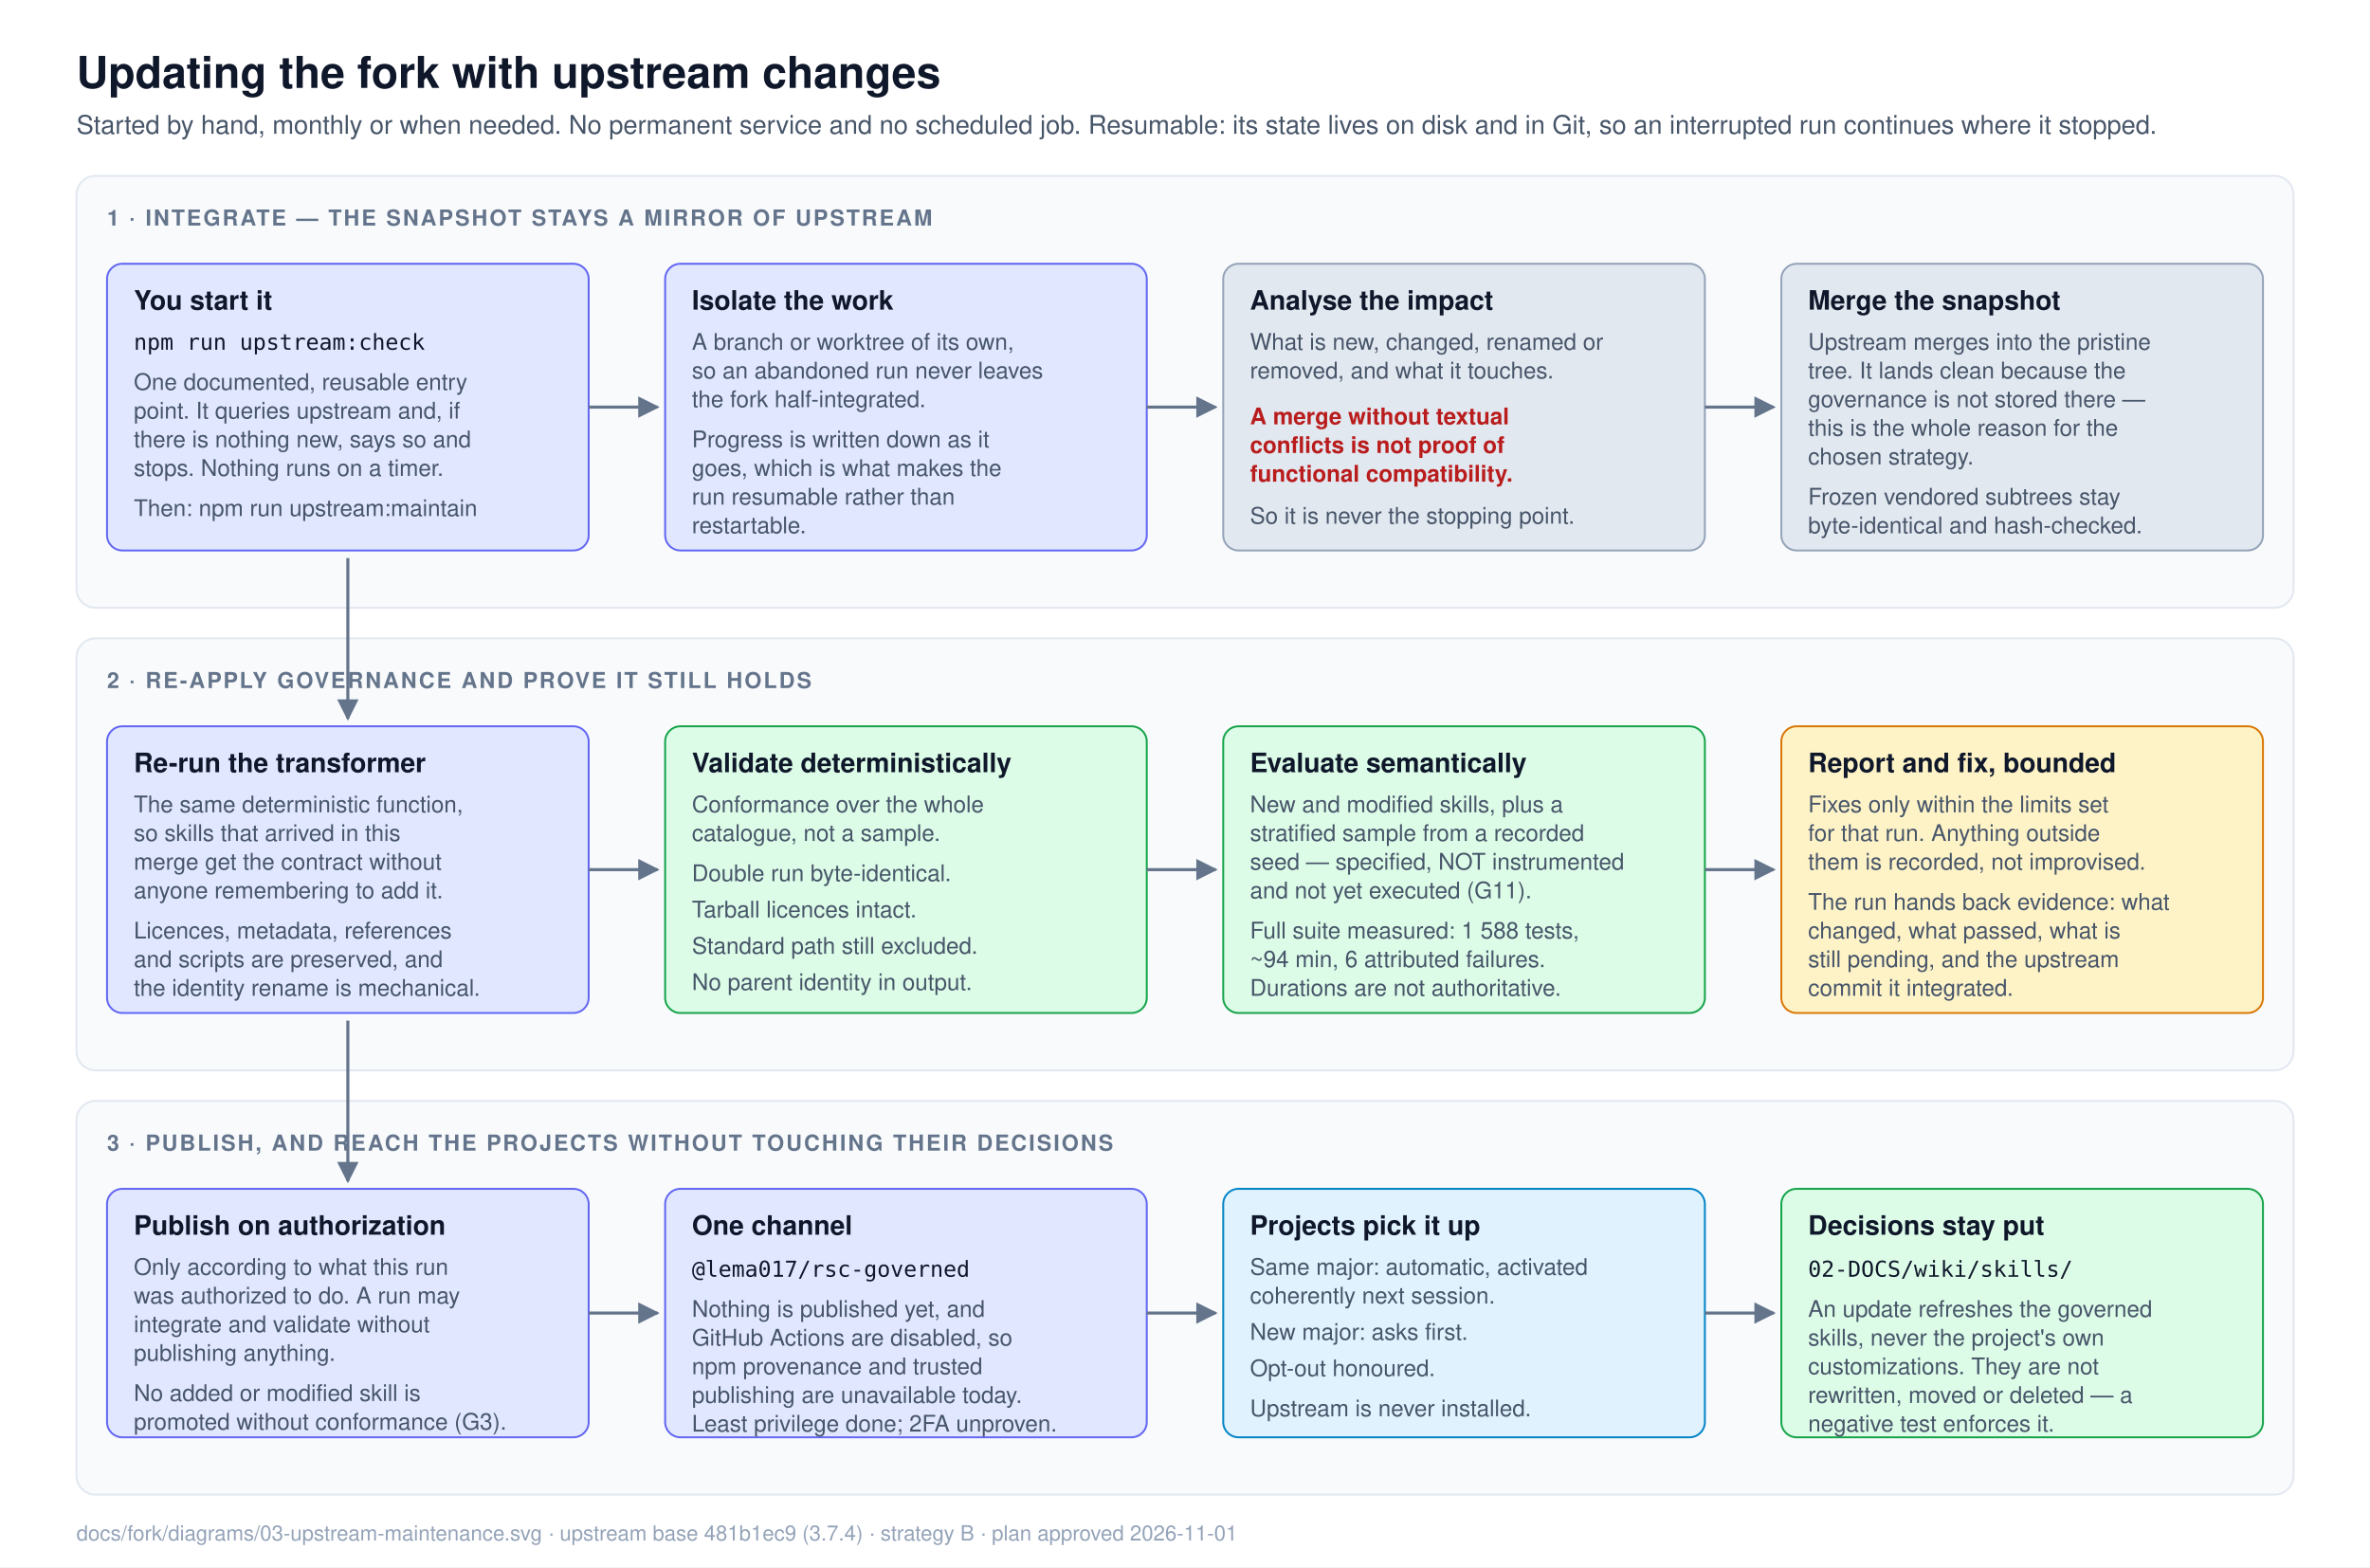
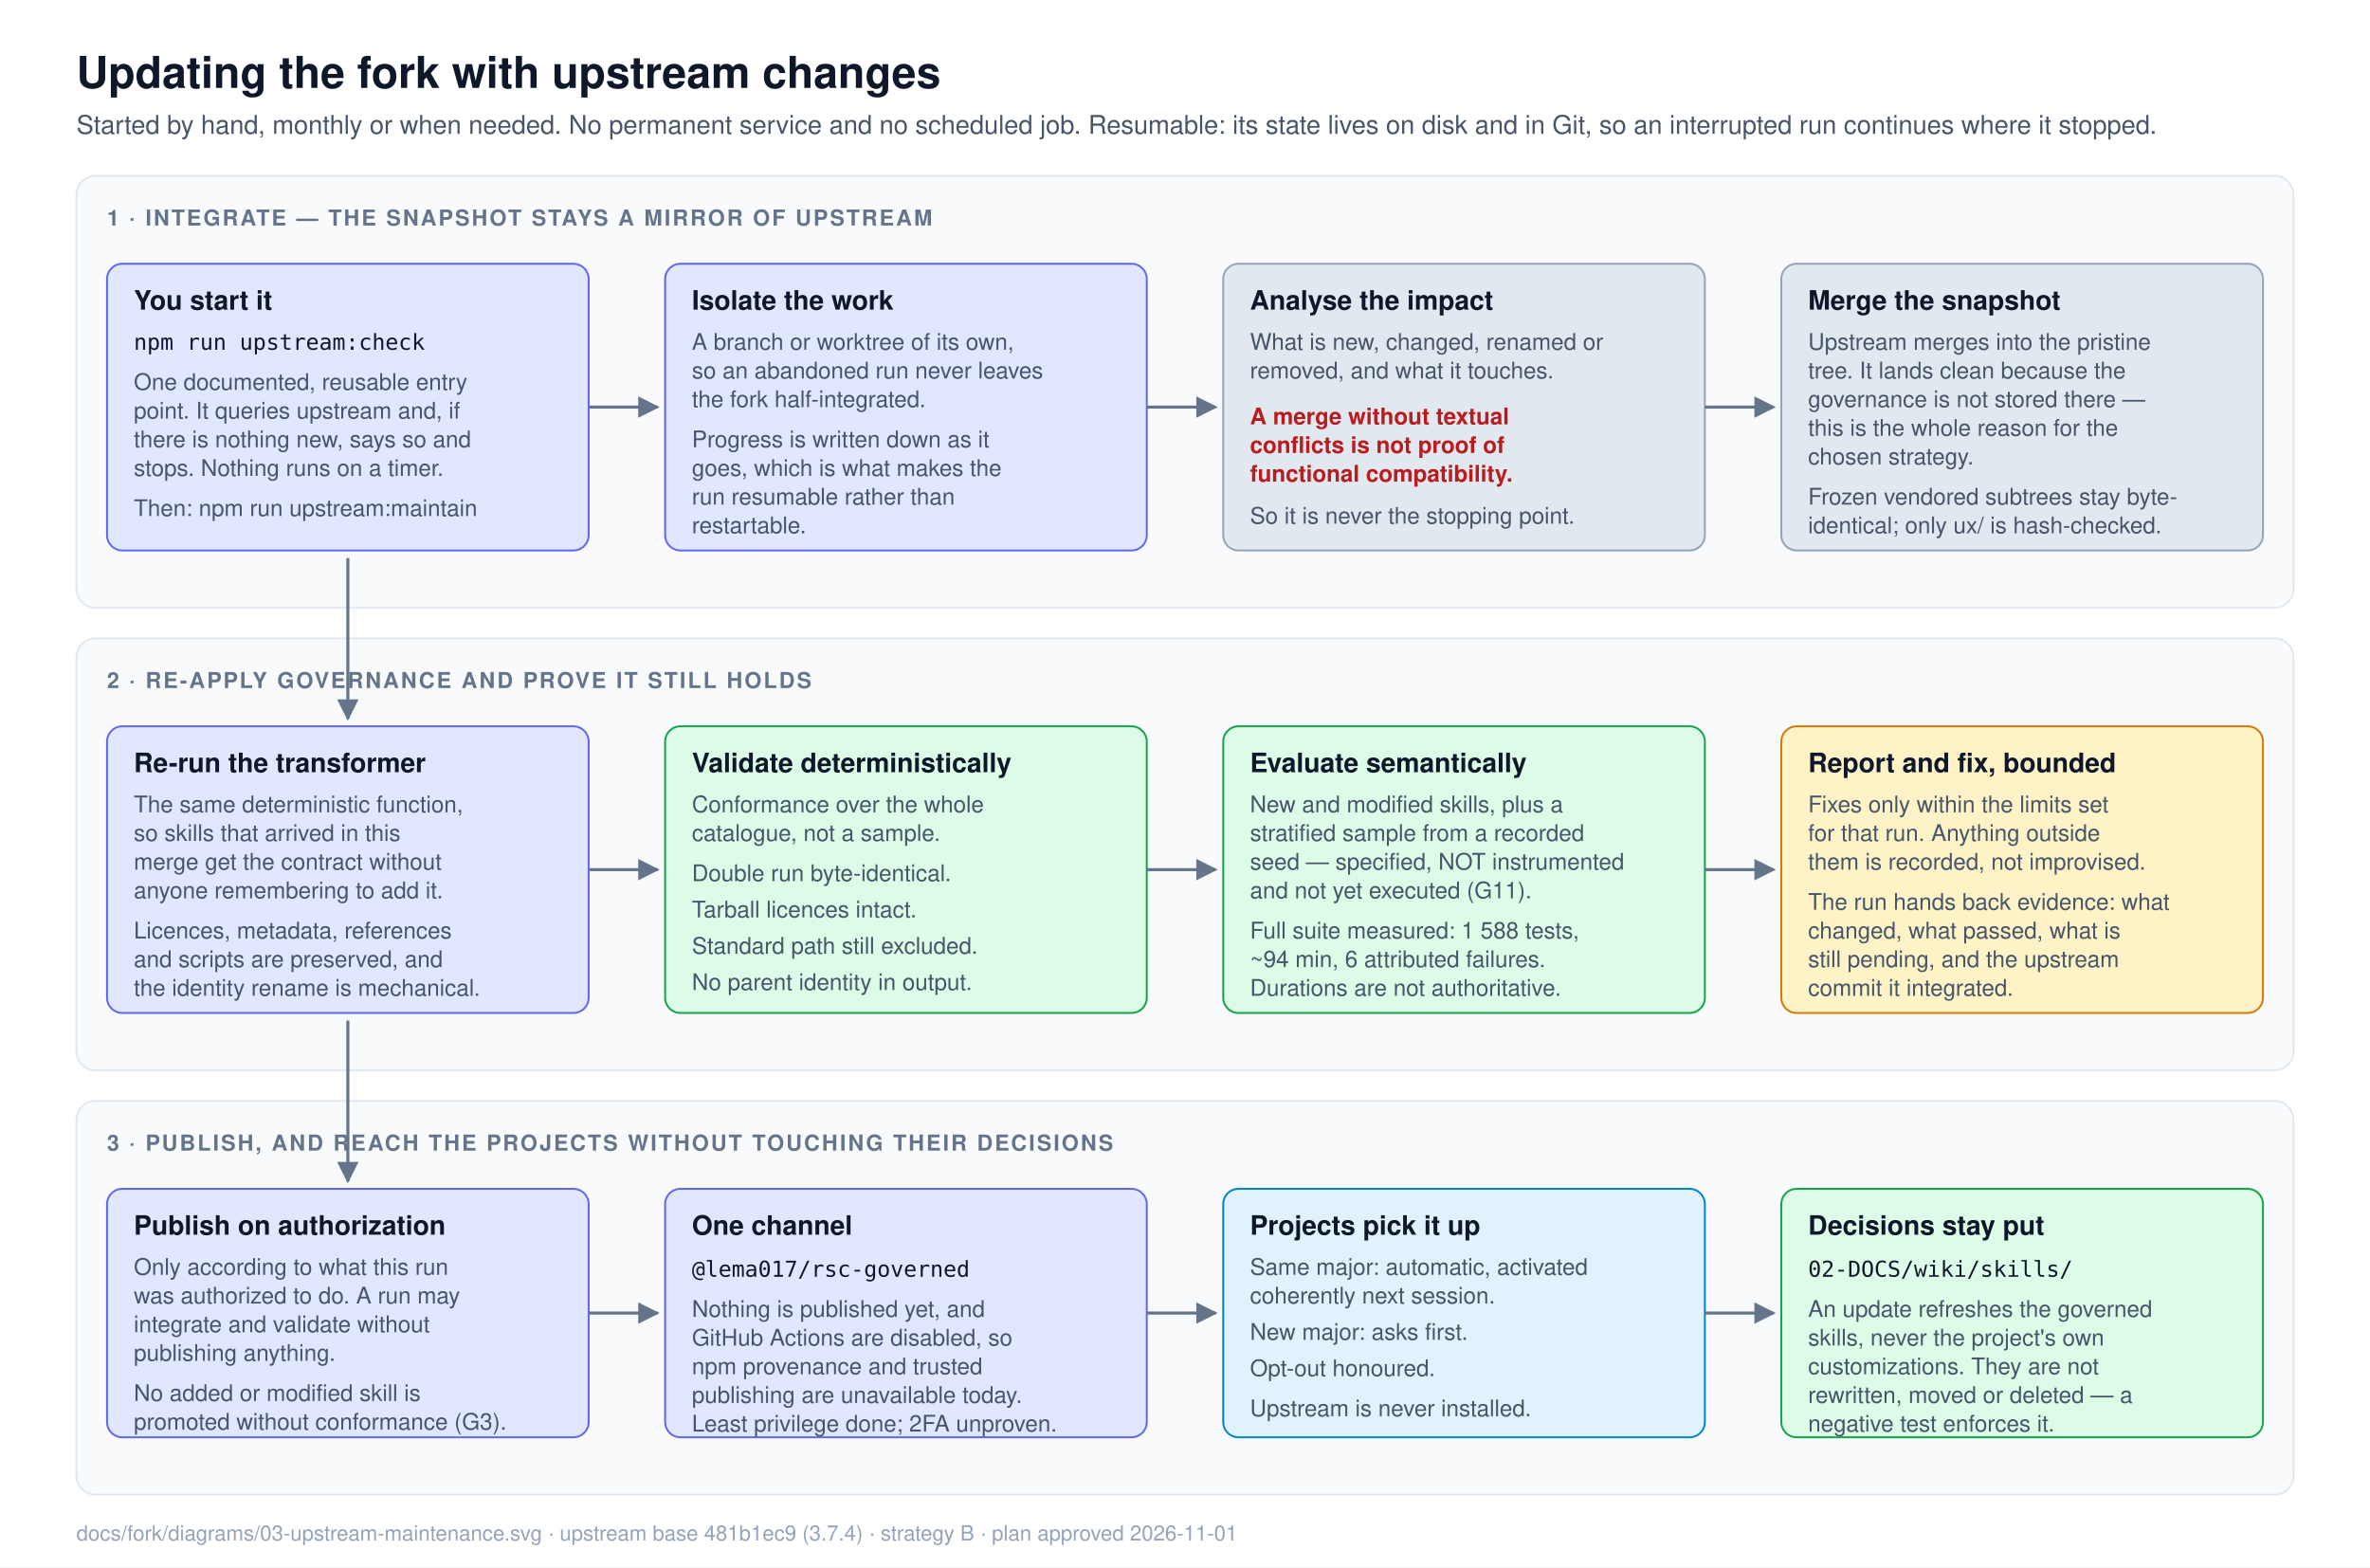
<svg xmlns="http://www.w3.org/2000/svg" width="1240" height="820" viewBox="0 0 1240 820" role="img" aria-labelledby="t d">
  <style>
text { font-family: -apple-system, BlinkMacSystemFont, "Segoe UI", Helvetica, Arial, sans-serif; }
.h1 { font-size: 23px; font-weight: 700; fill: #0f172a; }
.h2 { font-size: 13.5px; fill: #475569; }
.band { font-size: 11.5px; font-weight: 700; fill: #64748b; letter-spacing: .09em; }
.t { font-size: 14px; font-weight: 600; fill: #0f172a; }
.d { font-size: 12px; fill: #475569; }
.code { font-family: ui-monospace, SFMono-Regular, Menlo, Consolas, monospace; font-size: 11.5px; fill: #0f172a; }
.foot { font-size: 11px; fill: #94a3b8; }
.warn { font-size: 12px; font-weight: 600; fill: #b91c1c; }
</style>
  <defs>
    <marker id="ar" viewBox="0 0 10 10" refX="9" refY="5" markerWidth="7" markerHeight="7" orient="auto-start-reverse">
      <path d="M0,0 L10,5 L0,10 z" fill="#64748b" />
    </marker>
  </defs>
  <rect width="1240" height="820" fill="#ffffff" />
  <text class="h1" x="40" y="46">Updating the fork with upstream changes</text>
  <text class="h2" x="40" y="70">Started by hand, monthly or when needed. No permanent service and no scheduled job. Resumable: its state lives on disk and in Git, so an interrupted run continues where it stopped.</text>
  <rect x="40" y="92" width="1160" height="226" rx="10" fill="#f8fafc" stroke="#e2e8f0" />
  <text class="band" x="56" y="118">1 · INTEGRATE — THE SNAPSHOT STAYS A MIRROR OF UPSTREAM</text>
  <rect x="56" y="138" width="252" height="150" rx="8" fill="#e0e7ff" stroke="#6366f1" />
  <text class="t" x="70" y="162">You start it</text>
  <text class="code" x="70" y="183">npm run upstream:check</text>
  <text class="d" x="70" y="204">One documented, reusable entry</text>
  <text class="d" x="70" y="219">point. It queries upstream and, if</text>
  <text class="d" x="70" y="234">there is nothing new, says so and</text>
  <text class="d" x="70" y="249">stops. Nothing runs on a timer.</text>
  <text class="d" x="70" y="270">Then: npm run upstream:maintain</text>
  <rect x="348" y="138" width="252" height="150" rx="8" fill="#e0e7ff" stroke="#6366f1" />
  <text class="t" x="362" y="162">Isolate the work</text>
  <text class="d" x="362" y="183">A branch or worktree of its own,</text>
  <text class="d" x="362" y="198">so an abandoned run never leaves</text>
  <text class="d" x="362" y="213">the fork half-integrated.</text>
  <text class="d" x="362" y="234">Progress is written down as it</text>
  <text class="d" x="362" y="249">goes, which is what makes the</text>
  <text class="d" x="362" y="264">run resumable rather than</text>
  <text class="d" x="362" y="279">restartable.</text>
  <rect x="640" y="138" width="252" height="150" rx="8" fill="#e2e8f0" stroke="#94a3b8" />
  <text class="t" x="654" y="162">Analyse the impact</text>
  <text class="d" x="654" y="183">What is new, changed, renamed or</text>
  <text class="d" x="654" y="198">removed, and what it touches.</text>
  <text class="warn" x="654" y="222">A merge without textual</text>
  <text class="warn" x="654" y="237">conflicts is not proof of</text>
  <text class="warn" x="654" y="252">functional compatibility.</text>
  <text class="d" x="654" y="274">So it is never the stopping point.</text>
  <rect x="932" y="138" width="252" height="150" rx="8" fill="#e2e8f0" stroke="#94a3b8" />
  <text class="t" x="946" y="162">Merge the snapshot</text>
  <text class="d" x="946" y="183">Upstream merges into the pristine</text>
  <text class="d" x="946" y="198">tree. It lands clean because the</text>
  <text class="d" x="946" y="213">governance is not stored there —</text>
  <text class="d" x="946" y="228">this is the whole reason for the</text>
  <text class="d" x="946" y="243">chosen strategy.</text>
-   <text class="d" x="946" y="264">Frozen vendored subtrees stay</text>
-   <text class="d" x="946" y="279">byte-identical and hash-checked.</text>
+   <text class="d" x="946" y="264">Frozen vendored subtrees stay byte-</text>
+   <text class="d" x="946" y="279">identical; only ux/ is hash-checked.</text>
  <path d="M308,213 L344,213" stroke="#64748b" stroke-width="1.6" marker-end="url(#ar)" />
  <path d="M600,213 L636,213" stroke="#64748b" stroke-width="1.6" marker-end="url(#ar)" />
  <path d="M892,213 L928,213" stroke="#64748b" stroke-width="1.6" marker-end="url(#ar)" />
  <rect x="40" y="334" width="1160" height="226" rx="10" fill="#f8fafc" stroke="#e2e8f0" />
  <text class="band" x="56" y="360">2 · RE-APPLY GOVERNANCE AND PROVE IT STILL HOLDS</text>
  <path d="M182,292 L182,376" stroke="#64748b" stroke-width="1.6" marker-end="url(#ar)" />
  <rect x="56" y="380" width="252" height="150" rx="8" fill="#e0e7ff" stroke="#6366f1" />
  <text class="t" x="70" y="404">Re-run the transformer</text>
  <text class="d" x="70" y="425">The same deterministic function,</text>
  <text class="d" x="70" y="440">so skills that arrived in this</text>
  <text class="d" x="70" y="455">merge get the contract without</text>
  <text class="d" x="70" y="470">anyone remembering to add it.</text>
  <text class="d" x="70" y="491">Licences, metadata, references</text>
  <text class="d" x="70" y="506">and scripts are preserved, and</text>
  <text class="d" x="70" y="521">the identity rename is mechanical.</text>
  <rect x="348" y="380" width="252" height="150" rx="8" fill="#dcfce7" stroke="#16a34a" />
  <text class="t" x="362" y="404">Validate deterministically</text>
  <text class="d" x="362" y="425">Conformance over the whole</text>
  <text class="d" x="362" y="440">catalogue, not a sample.</text>
  <text class="d" x="362" y="461">Double run byte-identical.</text>
  <text class="d" x="362" y="480">Tarball licences intact.</text>
  <text class="d" x="362" y="499">Standard path still excluded.</text>
  <text class="d" x="362" y="518">No parent identity in output.</text>
  <rect x="640" y="380" width="252" height="150" rx="8" fill="#dcfce7" stroke="#16a34a" />
  <text class="t" x="654" y="404">Evaluate semantically</text>
  <text class="d" x="654" y="425">New and modified skills, plus a</text>
  <text class="d" x="654" y="440">stratified sample from a recorded</text>
  <text class="d" x="654" y="455">seed — specified, NOT instrumented</text>
  <text class="d" x="654" y="470">and not yet executed (G11).</text>
  <text class="d" x="654" y="491">Full suite measured: 1 588 tests,</text>
  <text class="d" x="654" y="506">~94 min, 6 attributed failures.</text>
  <text class="d" x="654" y="521">Durations are not authoritative.</text>
  <rect x="932" y="380" width="252" height="150" rx="8" fill="#fef3c7" stroke="#d97706" />
  <text class="t" x="946" y="404">Report and fix, bounded</text>
  <text class="d" x="946" y="425">Fixes only within the limits set</text>
  <text class="d" x="946" y="440">for that run. Anything outside</text>
  <text class="d" x="946" y="455">them is recorded, not improvised.</text>
  <text class="d" x="946" y="476">The run hands back evidence: what</text>
  <text class="d" x="946" y="491">changed, what passed, what is</text>
  <text class="d" x="946" y="506">still pending, and the upstream</text>
  <text class="d" x="946" y="521">commit it integrated.</text>
  <path d="M308,455 L344,455" stroke="#64748b" stroke-width="1.6" marker-end="url(#ar)" />
  <path d="M600,455 L636,455" stroke="#64748b" stroke-width="1.6" marker-end="url(#ar)" />
  <path d="M892,455 L928,455" stroke="#64748b" stroke-width="1.6" marker-end="url(#ar)" />
  <rect x="40" y="576" width="1160" height="206" rx="10" fill="#f8fafc" stroke="#e2e8f0" />
  <text class="band" x="56" y="602">3 · PUBLISH, AND REACH THE PROJECTS WITHOUT TOUCHING THEIR DECISIONS</text>
  <path d="M182,534 L182,618" stroke="#64748b" stroke-width="1.6" marker-end="url(#ar)" />
  <rect x="56" y="622" width="252" height="130" rx="8" fill="#e0e7ff" stroke="#6366f1" />
  <text class="t" x="70" y="646">Publish on authorization</text>
  <text class="d" x="70" y="667">Only according to what this run</text>
  <text class="d" x="70" y="682">was authorized to do. A run may</text>
  <text class="d" x="70" y="697">integrate and validate without</text>
  <text class="d" x="70" y="712">publishing anything.</text>
  <text class="d" x="70" y="733">No added or modified skill is</text>
  <text class="d" x="70" y="748">promoted without conformance (G3).</text>
  <rect x="348" y="622" width="252" height="130" rx="8" fill="#e0e7ff" stroke="#6366f1" />
  <text class="t" x="362" y="646">One channel</text>
  <text class="code" x="362" y="668">@lema017/rsc-governed</text>
  <text class="d" x="362" y="689">Nothing is published yet, and</text>
  <text class="d" x="362" y="704">GitHub Actions are disabled, so</text>
  <text class="d" x="362" y="719">npm provenance and trusted</text>
  <text class="d" x="362" y="734">publishing are unavailable today.</text>
  <text class="d" x="362" y="749">Least privilege done; 2FA unproven.</text>
  <rect x="640" y="622" width="252" height="130" rx="8" fill="#e0f2fe" stroke="#0284c7" />
  <text class="t" x="654" y="646">Projects pick it up</text>
  <text class="d" x="654" y="667">Same major: automatic, activated</text>
  <text class="d" x="654" y="682">coherently next session.</text>
  <text class="d" x="654" y="701">New major: asks first.</text>
  <text class="d" x="654" y="720">Opt-out honoured.</text>
  <text class="d" x="654" y="741">Upstream is never installed.</text>
  <rect x="932" y="622" width="252" height="130" rx="8" fill="#dcfce7" stroke="#16a34a" />
  <text class="t" x="946" y="646">Decisions stay put</text>
  <text class="code" x="946" y="668">02-DOCS/wiki/skills/</text>
  <text class="d" x="946" y="689">An update refreshes the governed</text>
  <text class="d" x="946" y="704">skills, never the project's own</text>
  <text class="d" x="946" y="719">customizations. They are not</text>
  <text class="d" x="946" y="734">rewritten, moved or deleted — a</text>
  <text class="d" x="946" y="749">negative test enforces it.</text>
  <path d="M308,687 L344,687" stroke="#64748b" stroke-width="1.6" marker-end="url(#ar)" />
  <path d="M600,687 L636,687" stroke="#64748b" stroke-width="1.6" marker-end="url(#ar)" />
  <path d="M892,687 L928,687" stroke="#64748b" stroke-width="1.6" marker-end="url(#ar)" />
  <text class="foot" x="40" y="806">docs/fork/diagrams/03-upstream-maintenance.svg · upstream base 481b1ec9 (3.7.4) · strategy B · plan approved 2026-11-01</text>
</svg>
